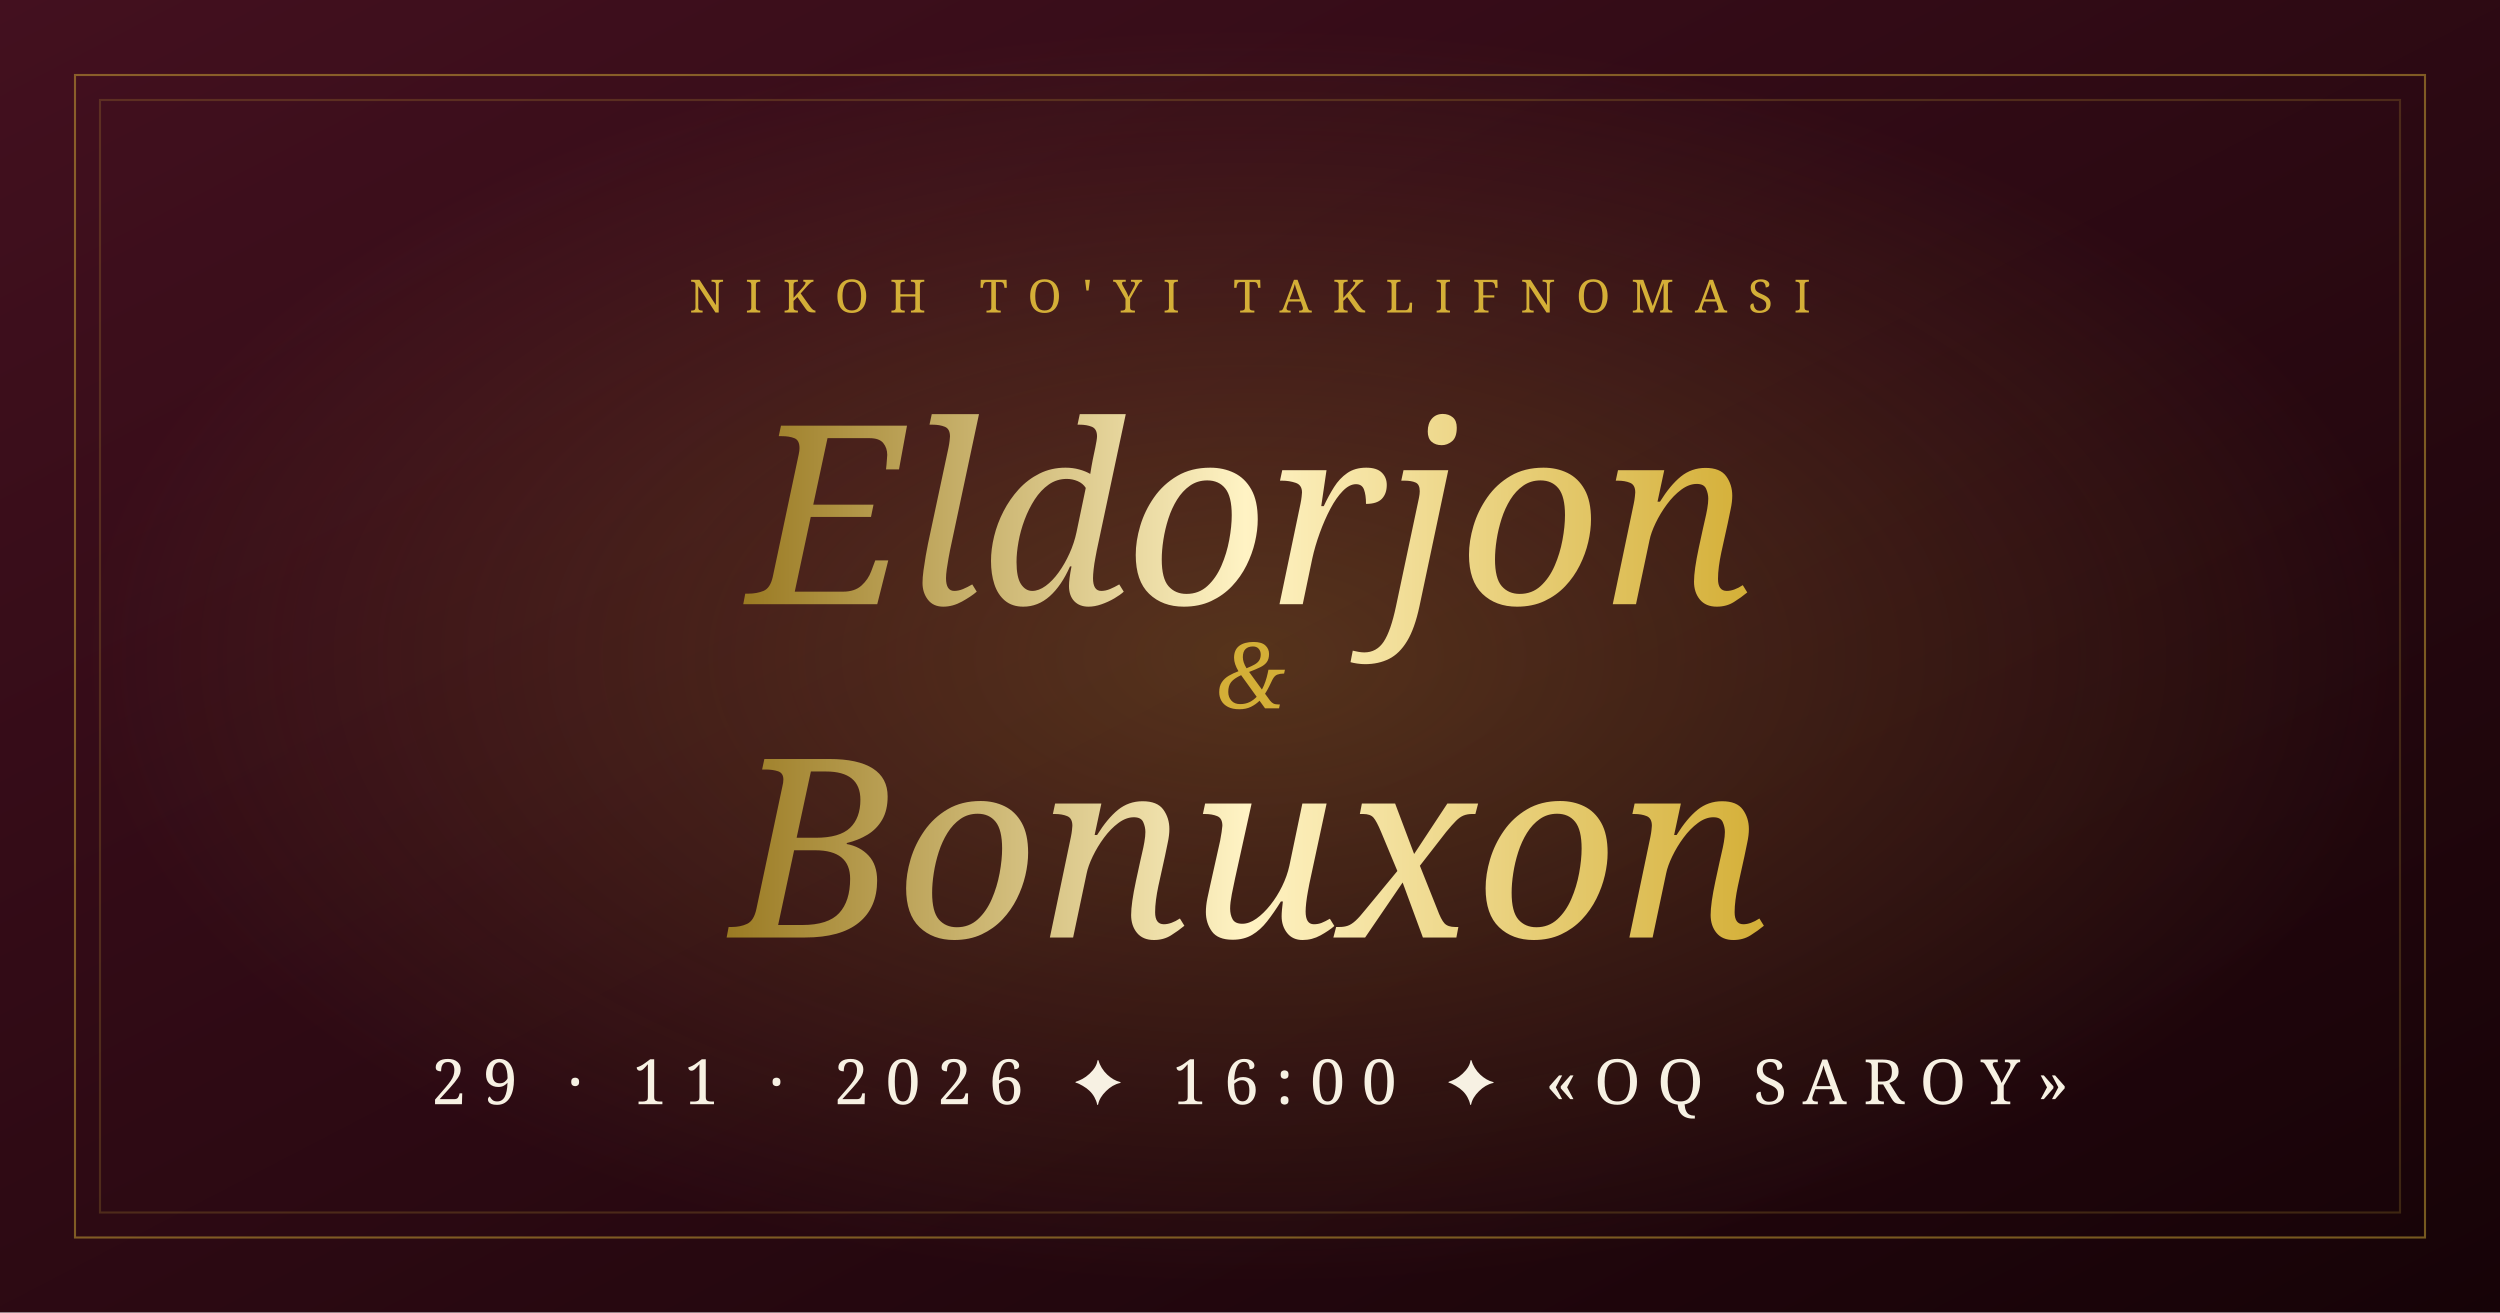
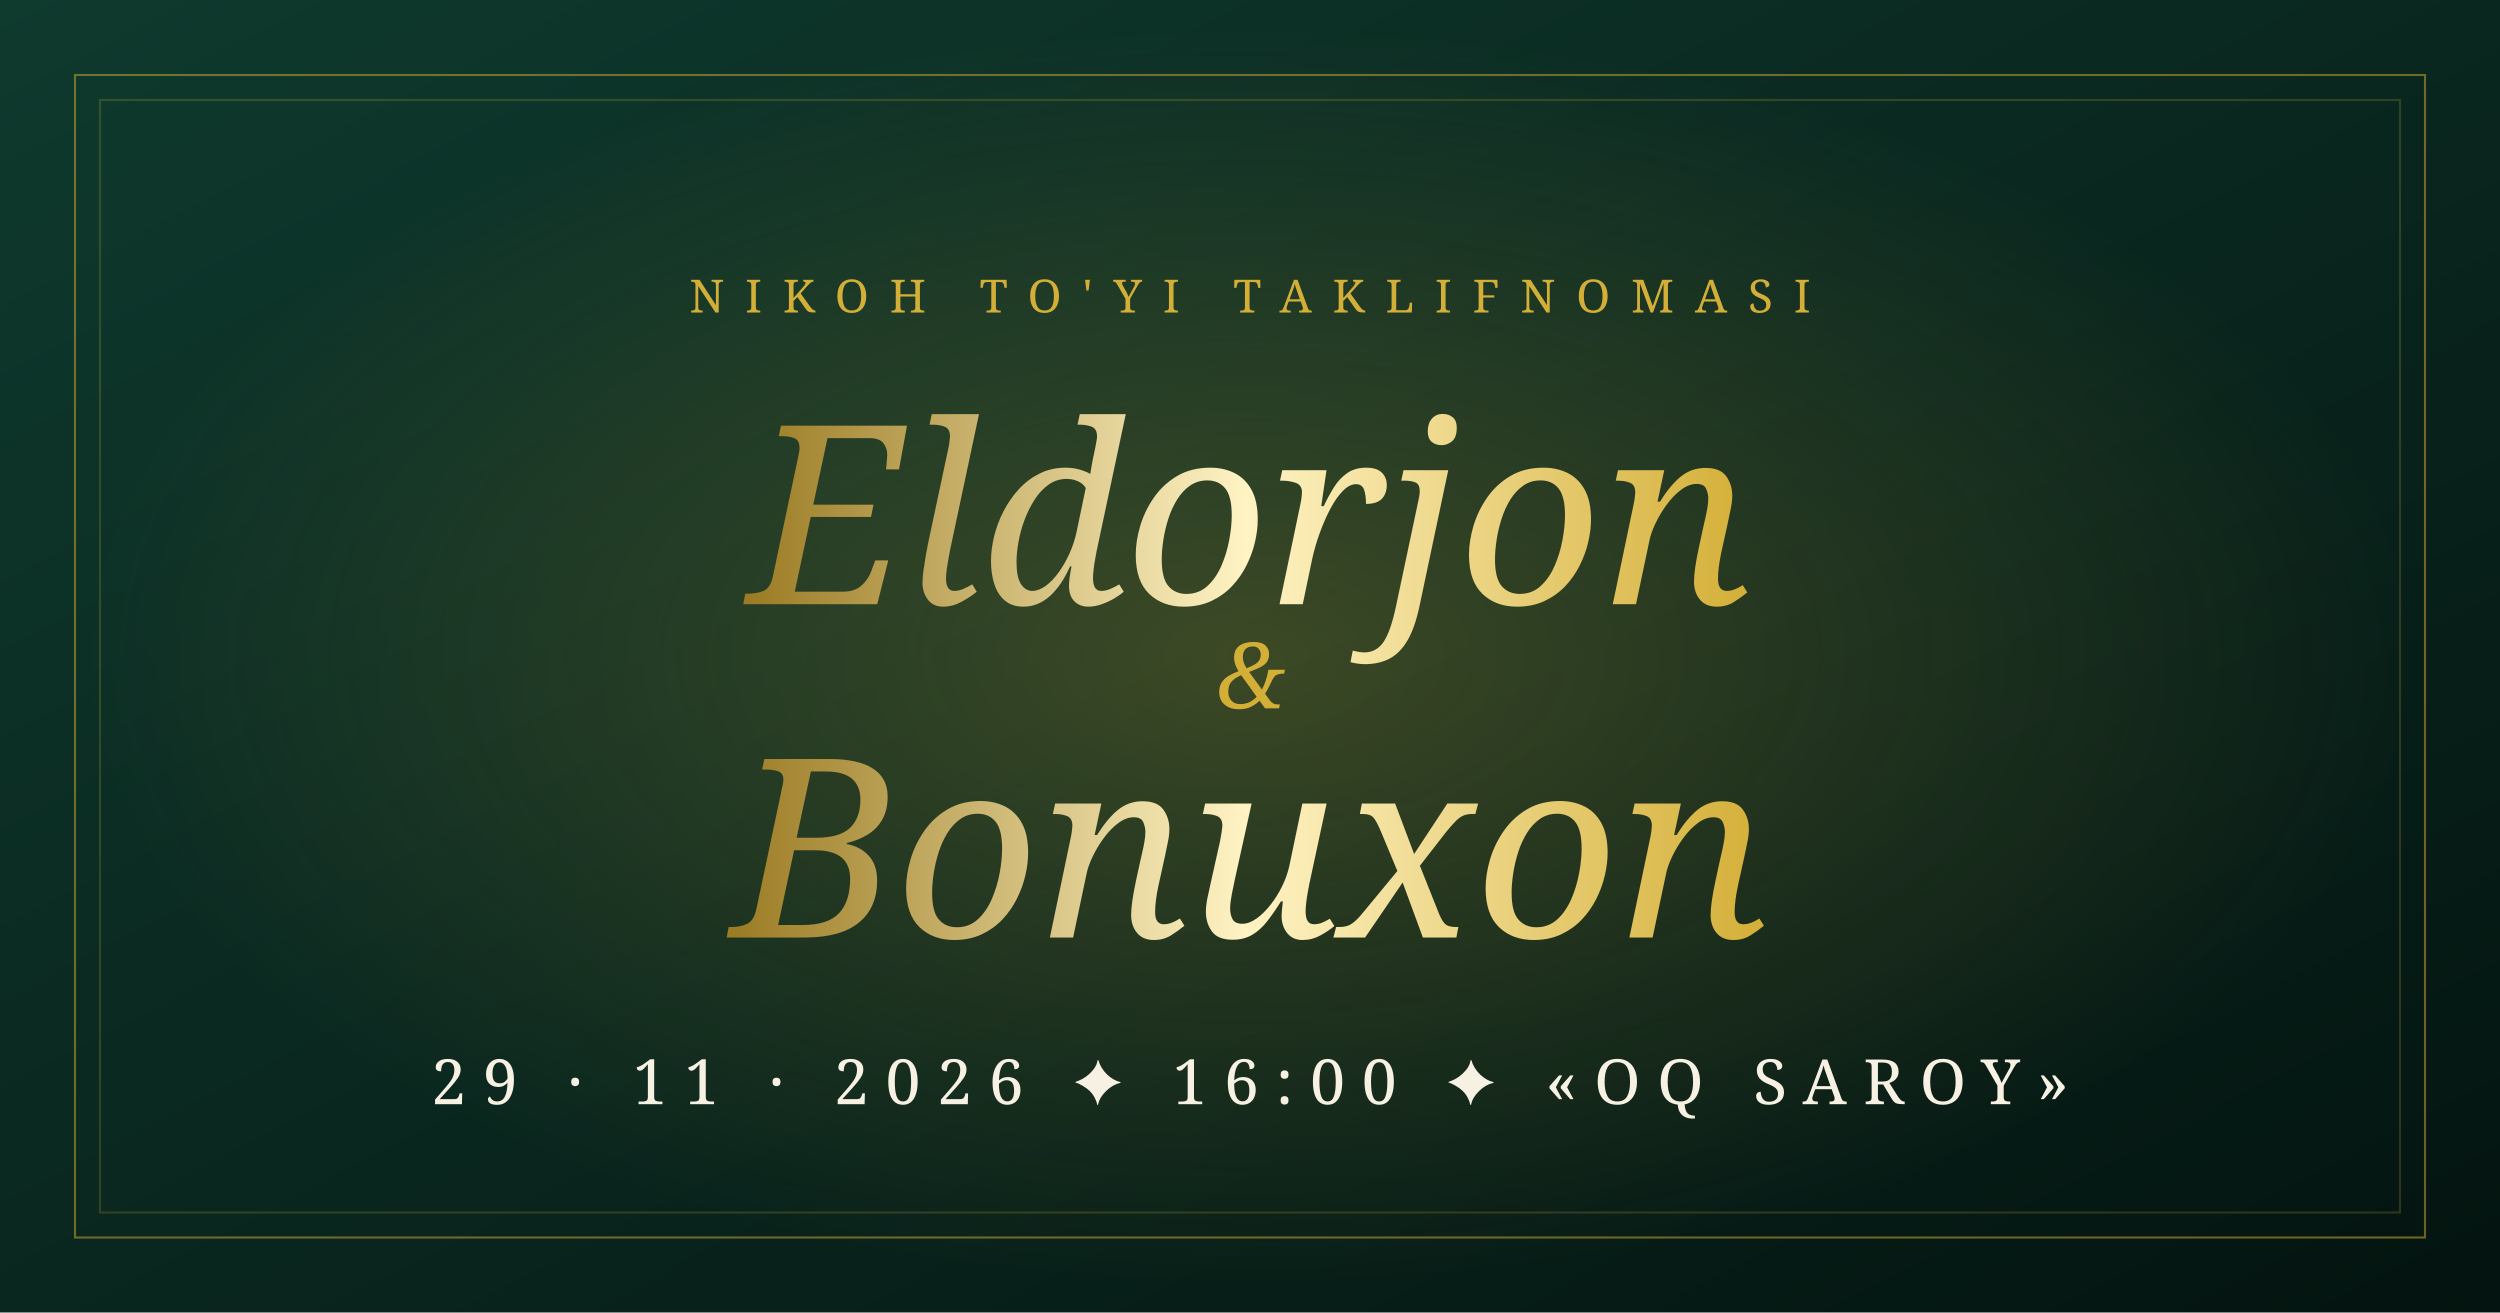
<svg xmlns="http://www.w3.org/2000/svg" width="1200" height="630" viewBox="0 0 1200 630">
  <defs>
    <linearGradient id="bg" x1="0" y1="0" x2="1" y2="1">
-       <stop offset="0" stop-color="#43101f" />
-       <stop offset="1" stop-color="#160307" />
+       <stop offset="0" stop-color="#0f3a2e" />
+       <stop offset="1" stop-color="#041410" />
    </linearGradient>
    <linearGradient id="g" x1="0" y1="0" x2="1" y2="0">
      <stop offset="0" stop-color="#9a7a22" />
      <stop offset=".5" stop-color="#fff3c4" />
      <stop offset="1" stop-color="#d4af37" />
    </linearGradient>
    <radialGradient id="glow" cx=".5" cy=".5" r=".5">
      <stop offset="0" stop-color="#d4af37" stop-opacity=".25" />
      <stop offset="1" stop-color="#d4af37" stop-opacity="0" />
    </radialGradient>
  </defs>
  <rect width="1200" height="630" fill="url(#bg)" />
  <ellipse cx="600" cy="315" rx="560" ry="300" fill="url(#glow)" />
  <rect x="36" y="36" width="1128" height="558" fill="none" stroke="#d4af37" stroke-opacity=".5" />
  <rect x="48" y="48" width="1104" height="534" fill="none" stroke="#d4af37" stroke-opacity=".2" />
  <text x="600" y="150" text-anchor="middle" font-family="Georgia,serif" font-size="22" letter-spacing="10" fill="#d4af37">NIKOH TO'YI TAKLIFNOMASI</text>
  <text x="600" y="290" text-anchor="middle" font-family="Georgia,serif" font-style="italic" font-size="120" fill="url(#g)">Eldorjon</text>
  <text x="600" y="340" text-anchor="middle" font-family="Georgia,serif" font-style="italic" font-size="44" fill="#d4af37">&amp;</text>
  <text x="600" y="450" text-anchor="middle" font-family="Georgia,serif" font-style="italic" font-size="120" fill="url(#g)">Bonuxon</text>
  <text x="600" y="530" text-anchor="middle" font-family="Georgia,serif" font-size="30" letter-spacing="8" fill="#f7f1e3">29 · 11 · 2026  ✦  16:00  ✦  «OQ SAROY»</text>
</svg>
